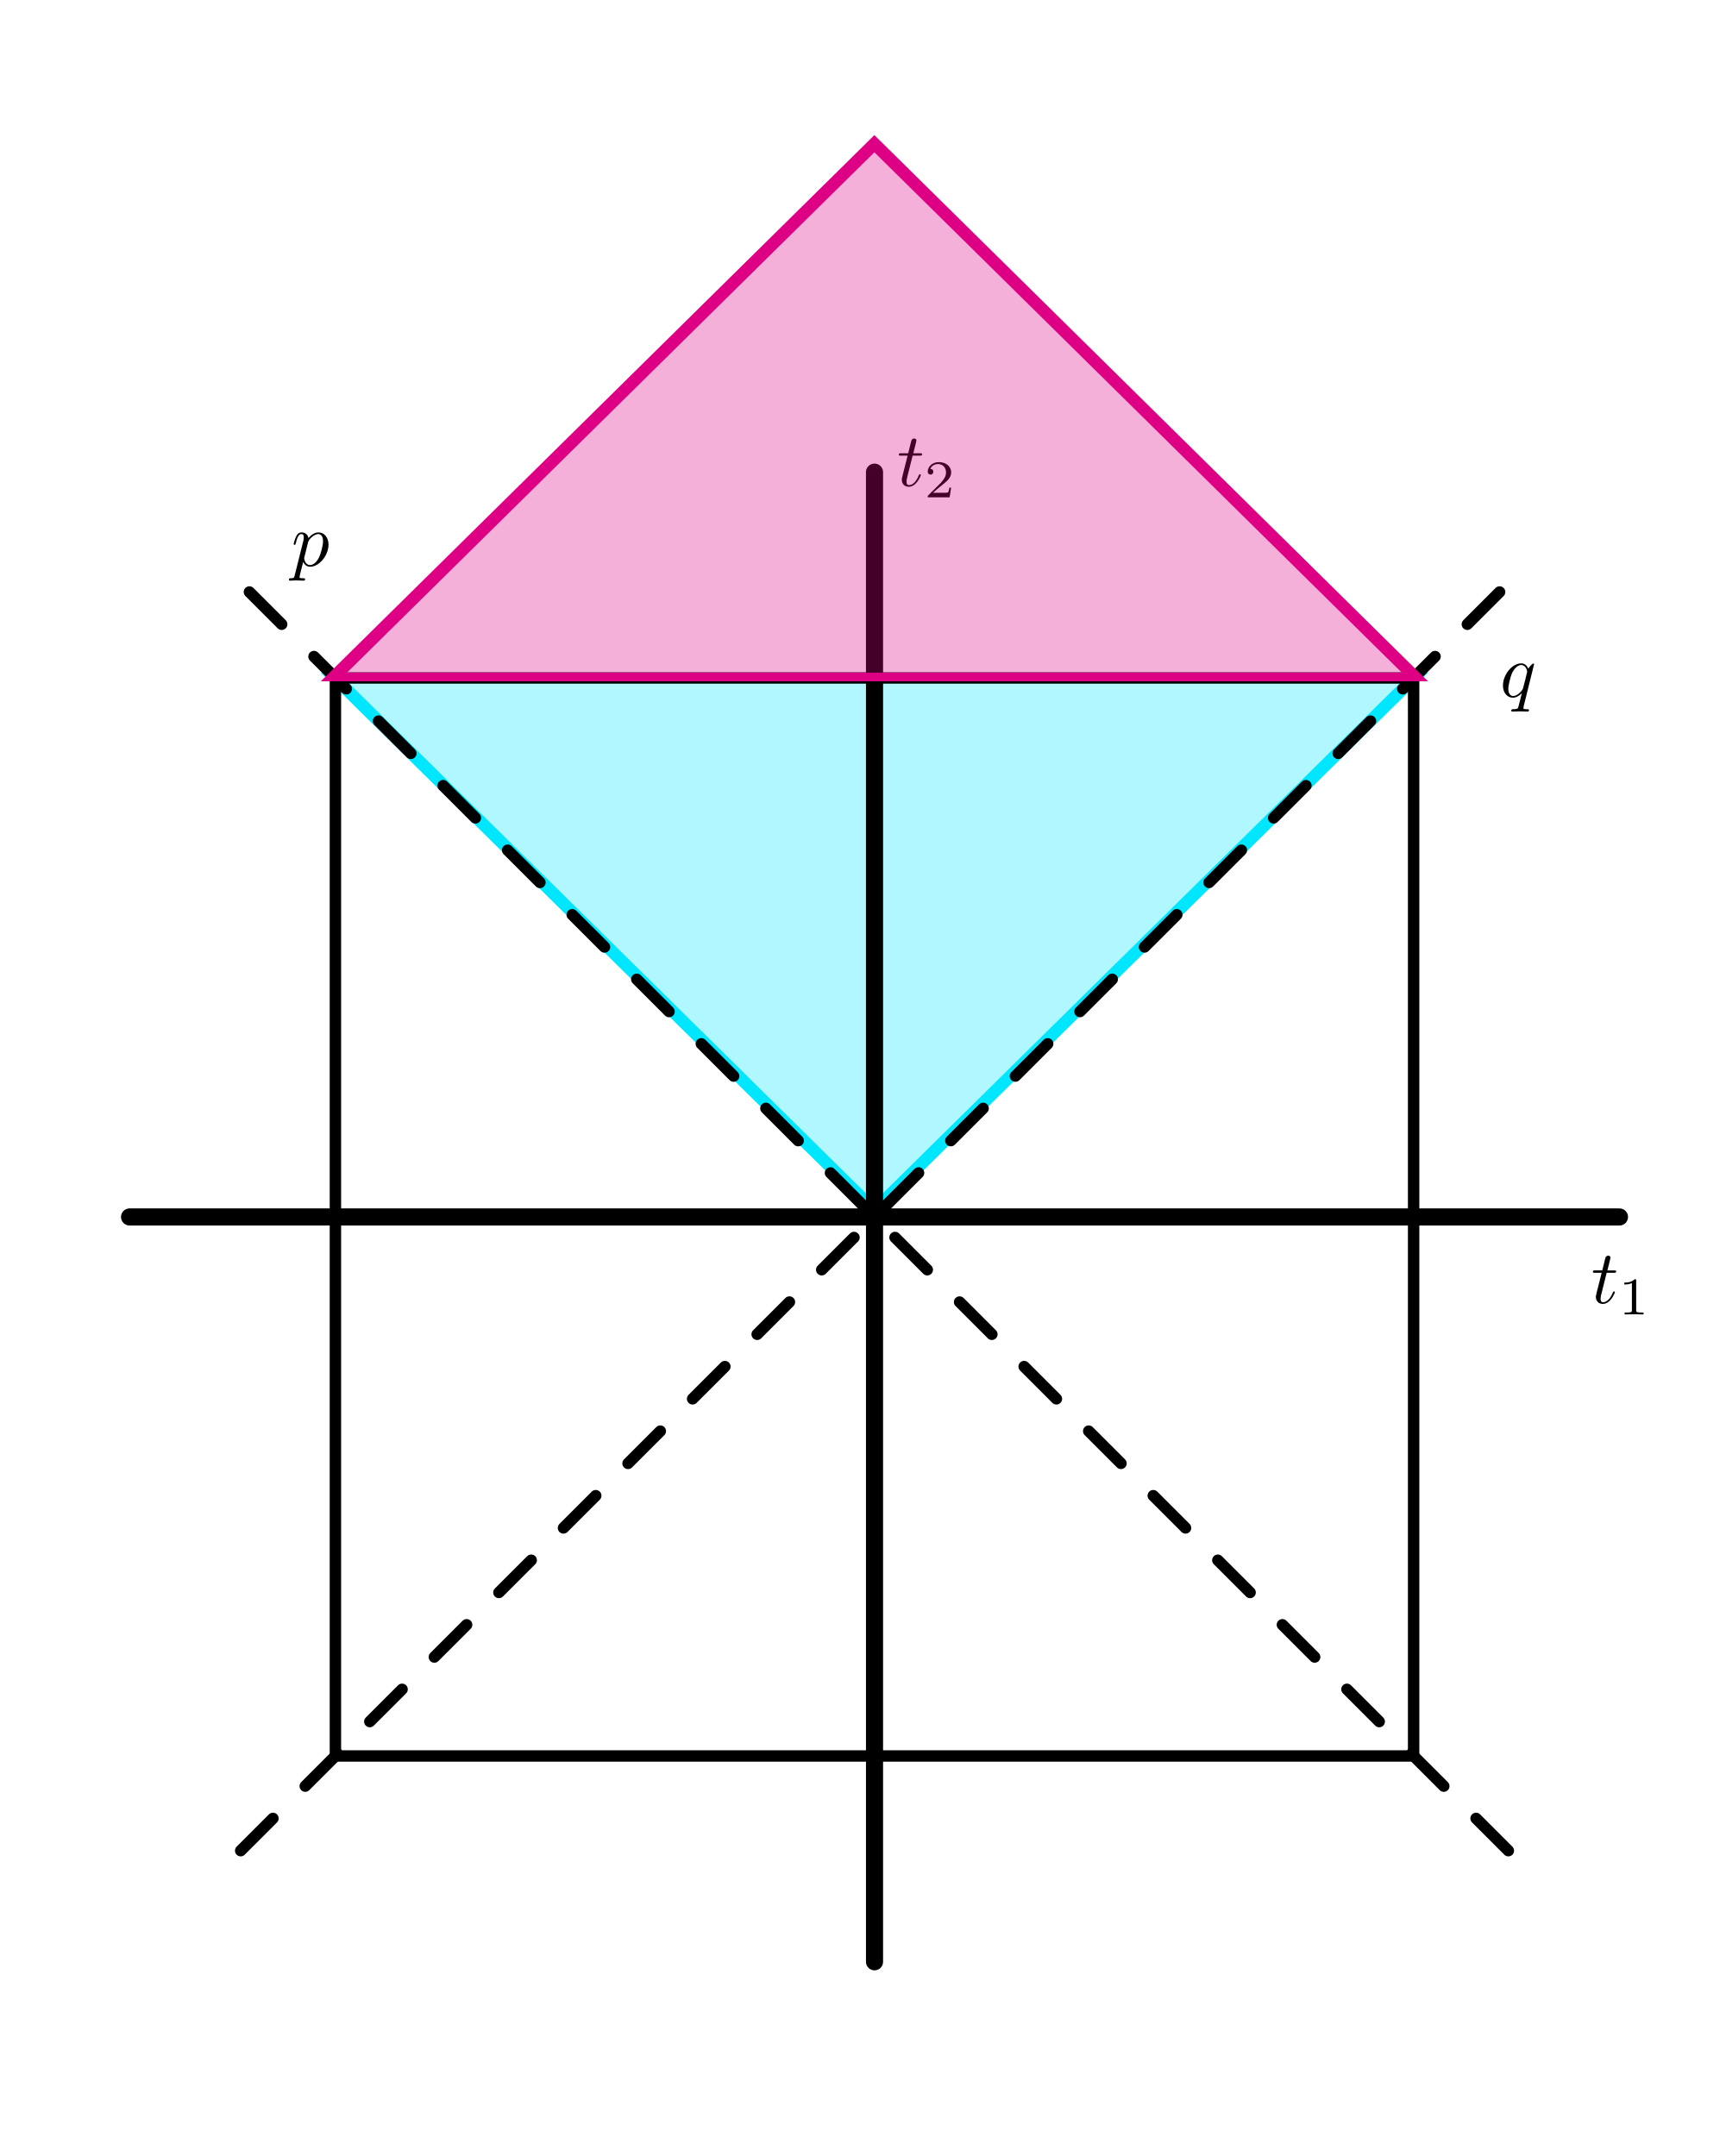
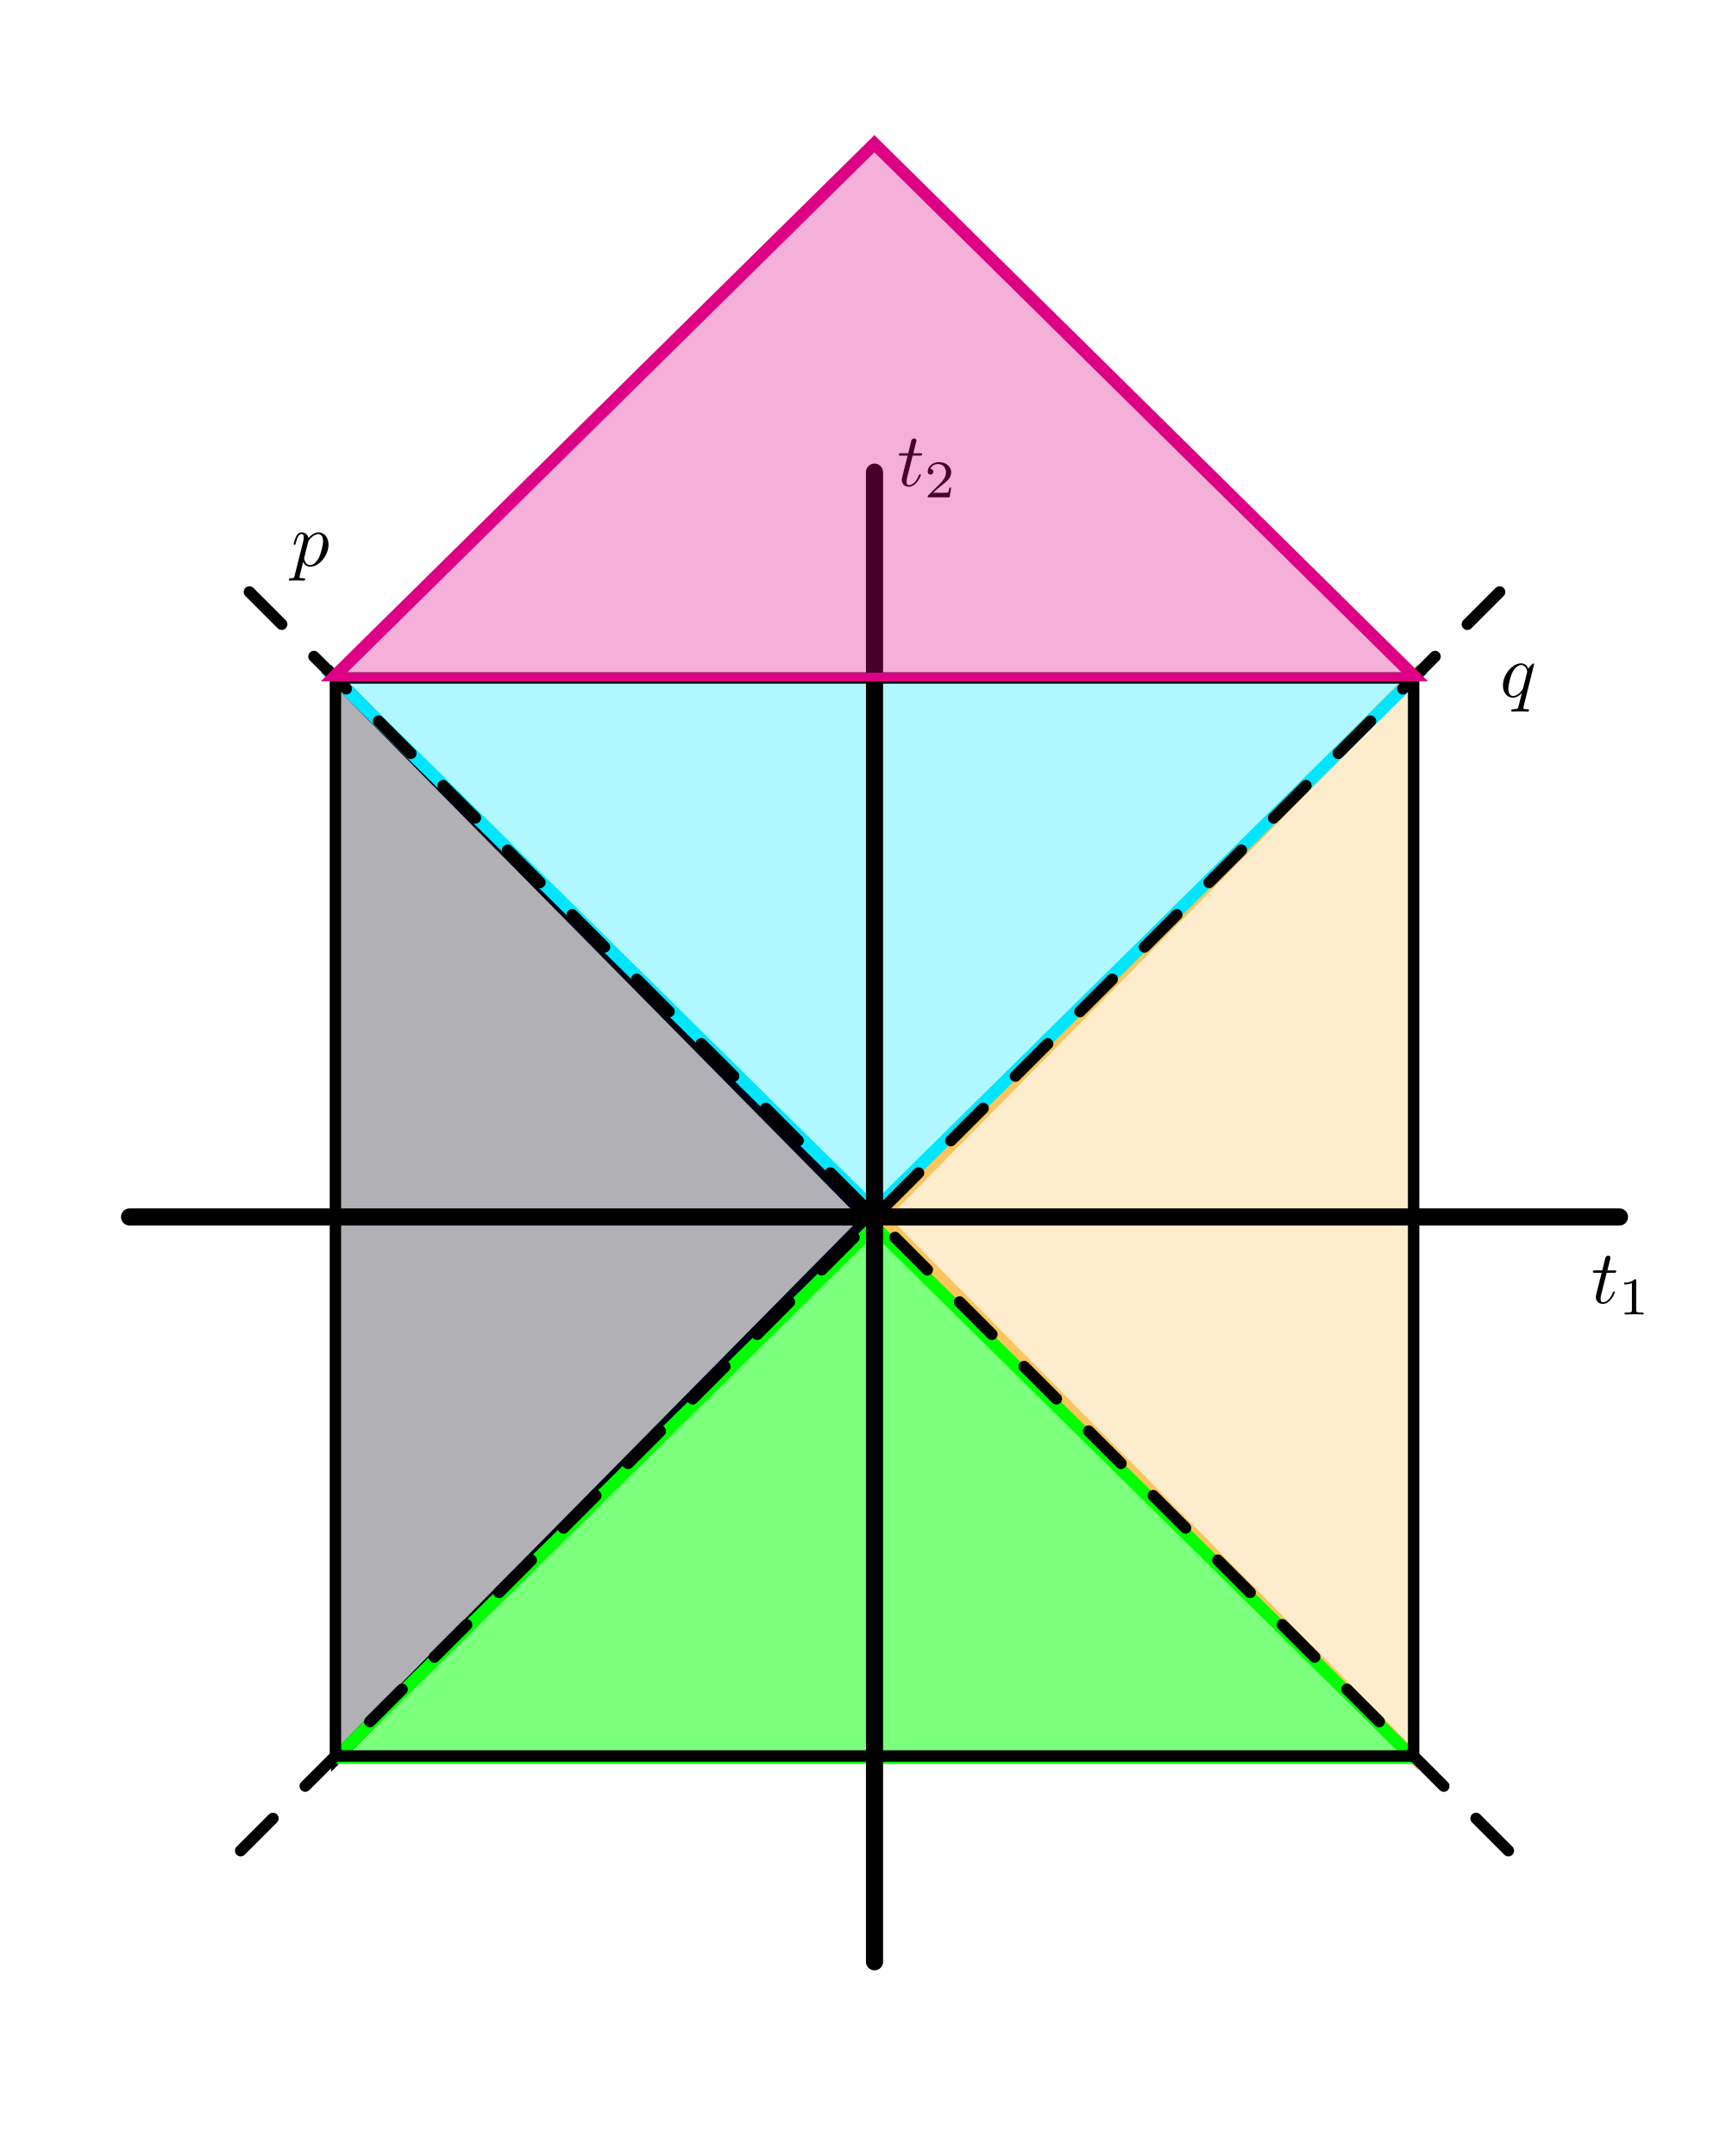
<svg xmlns="http://www.w3.org/2000/svg" xmlns:ns1="http://www.iki.fi/pav/software/textext/" width="80mm" height="100mm" viewBox="0 0 80 100" version="1.1" id="svg8">
  <defs id="defs2">
    <g id="id-fc48e0fd-4cc7-45e6-9e44-a057cf7f2263-5">
      <symbol overflow="visible" id="id-1b4d35ad-46a6-410f-88f7-7aebb74fe593-3">
        <path style="stroke:none" d="" id="id-5bc47018-3f7d-4009-a0c5-940be670db0a-5" />
      </symbol>
      <symbol overflow="visible" id="id-0608f3b1-5236-4527-bddb-17fb628a6175-6">
        <path style="stroke:none" d="m 2.047,-3.984 h 0.938 c 0.203,0 0.312,0 0.312,-0.203 0,-0.109 -0.109,-0.109 -0.281,-0.109 h -0.875 C 2.5,-5.719 2.547,-5.906 2.547,-5.969 c 0,-0.172 -0.125,-0.266 -0.297,-0.266 -0.031,0 -0.312,0 -0.391,0.359 L 1.469,-4.297 h -0.938 c -0.203,0 -0.297,0 -0.297,0.188 0,0.125 0.078,0.125 0.281,0.125 h 0.875 C 0.672,-1.156 0.625,-0.984 0.625,-0.812 0.625,-0.266 1,0.109 1.547,0.109 2.562,0.109 3.125,-1.344 3.125,-1.422 3.125,-1.531 3.047,-1.531 3.016,-1.531 2.922,-1.531 2.906,-1.5 2.859,-1.391 2.438,-0.344 1.906,-0.109 1.562,-0.109 c -0.203,0 -0.312,-0.125 -0.312,-0.453 0,-0.25 0.031,-0.312 0.062,-0.484 z m 0,0" id="id-8fa4b55a-e666-47fb-abf1-9da7696546c1-2" />
      </symbol>
      <symbol overflow="visible" id="id-8243332c-daf8-4c17-9bad-23f73093b6f1-9">
        <path style="stroke:none" d="" id="id-b7ea267e-8611-4651-a84f-412075c88e55-1" />
      </symbol>
      <symbol overflow="visible" id="id-6afb1271-2ae1-41f2-b966-5a22e0f0ab72-2">
        <path style="stroke:none" d="m 2.328,-4.438 c 0,-0.188 0,-0.188 -0.203,-0.188 -0.453,0.438 -1.078,0.438 -1.359,0.438 v 0.25 c 0.156,0 0.625,0 1,-0.188 v 3.547 c 0,0.234 0,0.328 -0.688,0.328 H 0.812 V 0 c 0.125,0 0.984,-0.031 1.234,-0.031 0.219,0 1.094,0.031 1.25,0.031 V -0.25 H 3.031 c -0.703,0 -0.703,-0.094 -0.703,-0.328 z m 0,0" id="id-b4eeb28c-d980-4b54-a7d2-c0adc71b53b7-7" />
      </symbol>
    </g>
    <g id="id-fc48e0fd-4cc7-45e6-9e44-a057cf7f2263-8">
      <symbol overflow="visible" id="id-1b4d35ad-46a6-410f-88f7-7aebb74fe593-7">
        <path style="stroke:none" d="" id="id-5bc47018-3f7d-4009-a0c5-940be670db0a-9" />
      </symbol>
      <symbol overflow="visible" id="id-0608f3b1-5236-4527-bddb-17fb628a6175-2">
        <path style="stroke:none" d="m 2.047,-3.984 h 0.938 c 0.203,0 0.312,0 0.312,-0.203 0,-0.109 -0.109,-0.109 -0.281,-0.109 h -0.875 C 2.5,-5.719 2.547,-5.906 2.547,-5.969 c 0,-0.172 -0.125,-0.266 -0.297,-0.266 -0.031,0 -0.312,0 -0.391,0.359 L 1.469,-4.297 h -0.938 c -0.203,0 -0.297,0 -0.297,0.188 0,0.125 0.078,0.125 0.281,0.125 h 0.875 C 0.672,-1.156 0.625,-0.984 0.625,-0.812 0.625,-0.266 1,0.109 1.547,0.109 2.562,0.109 3.125,-1.344 3.125,-1.422 3.125,-1.531 3.047,-1.531 3.016,-1.531 2.922,-1.531 2.906,-1.5 2.859,-1.391 2.438,-0.344 1.906,-0.109 1.562,-0.109 c -0.203,0 -0.312,-0.125 -0.312,-0.453 0,-0.25 0.031,-0.312 0.062,-0.484 z m 0,0" id="id-8fa4b55a-e666-47fb-abf1-9da7696546c1-0" />
      </symbol>
      <symbol overflow="visible" id="id-8243332c-daf8-4c17-9bad-23f73093b6f1-2">
        <path style="stroke:none" d="" id="id-b7ea267e-8611-4651-a84f-412075c88e55-3" />
      </symbol>
      <symbol overflow="visible" id="id-6afb1271-2ae1-41f2-b966-5a22e0f0ab72-7">
        <path style="stroke:none" d="m 2.328,-4.438 c 0,-0.188 0,-0.188 -0.203,-0.188 -0.453,0.438 -1.078,0.438 -1.359,0.438 v 0.25 c 0.156,0 0.625,0 1,-0.188 v 3.547 c 0,0.234 0,0.328 -0.688,0.328 H 0.812 V 0 c 0.125,0 0.984,-0.031 1.234,-0.031 0.219,0 1.094,0.031 1.25,0.031 V -0.25 H 3.031 c -0.703,0 -0.703,-0.094 -0.703,-0.328 z m 0,0" id="id-b4eeb28c-d980-4b54-a7d2-c0adc71b53b7-5" />
      </symbol>
    </g>
    <g id="id-c425991d-1e24-4901-94b4-946a50113519-1">
      <symbol overflow="visible" id="id-46e1bc14-be24-4adc-9473-c2876857f7d3-9">
        <path style="stroke:none" d="" id="id-160cb615-ed33-4c4a-9d5c-bb4b3d1aee91-4" />
      </symbol>
      <symbol overflow="visible" id="id-07bcc403-167b-45c8-badf-73b662f6dd97-7">
        <path style="stroke:none" d="m 4.5,-4.297 c 0,-0.047 -0.031,-0.094 -0.094,-0.094 -0.109,0 -0.516,0.391 -0.672,0.688 C 3.516,-4.25 3.125,-4.406 2.797,-4.406 c -1.172,0 -2.391,1.469 -2.391,2.922 0,0.969 0.578,1.594 1.312,1.594 0.422,0 0.812,-0.234 1.172,-0.594 -0.094,0.344 -0.422,1.688 -0.453,1.781 -0.078,0.281 -0.156,0.312 -0.719,0.328 -0.125,0 -0.219,0 -0.219,0.203 0,0 0,0.109 0.125,0.109 0.312,0 0.672,-0.031 1,-0.031 0.328,0 0.688,0.031 1.031,0.031 0.047,0 0.172,0 0.172,-0.203 C 3.828,1.625 3.734,1.625 3.562,1.625 3.094,1.625 3.094,1.562 3.094,1.469 3.094,1.391 3.109,1.328 3.125,1.25 Z m -2.75,4.188 c -0.609,0 -0.641,-0.766 -0.641,-0.938 0,-0.484 0.281,-1.562 0.453,-1.984 0.312,-0.734 0.828,-1.156 1.234,-1.156 0.656,0 0.797,0.812 0.797,0.875 0,0.062 -0.547,2.25 -0.578,2.281 C 2.859,-0.75 2.297,-0.109 1.75,-0.109 Z m 0,0" id="id-bf8639ff-636c-49ee-b2d6-09002a3ada02-8" />
      </symbol>
    </g>
  </defs>
  <g id="layer1">
+     <path style="fill:#000013;fill-opacity:0.311;stroke:#000013;stroke-width:0.474;stroke-linecap:round;stroke-miterlimit:4;stroke-dasharray:none;stroke-dashoffset:0;stroke-opacity:1" id="path3425-7" transform="matrix(0,-1.479218,0.8427312,0,7.399183,116.6571)" d="M 40.66,39.027 23.715,9.676 l 33.891,-9e-7 z" />
+     <path style="fill:#fbc55d;fill-opacity:0.311;stroke:#fbc55d;stroke-width:0.474;stroke-linecap:round;stroke-miterlimit:4;stroke-dasharray:none;stroke-dashoffset:0;stroke-opacity:1" id="path3425-6" transform="matrix(0,1.479218,-0.8427312,0,73.71331,-3.700065)" d="M 40.66,39.027 23.715,9.676 l 33.891,-9e-7 z" />
+     <path style="fill:#00ff00;fill-opacity:0.512;stroke:#00ff00;stroke-width:0.474;stroke-linecap:round;stroke-miterlimit:4;stroke-dasharray:none;stroke-dashoffset:0;stroke-opacity:1" id="path3425-3" transform="matrix(1.479218,0,0,-0.8427312,-19.59734,89.76909)" d="M 40.66,39.027 23.715,9.676 l 33.891,-9e-7 z" />
    <path style="fill:#00e6ff;fill-opacity:0.311;stroke:#00e6ff;stroke-width:0.474;stroke-linecap:round;stroke-miterlimit:4;stroke-dasharray:none;stroke-dashoffset:0;stroke-opacity:1" id="path3425" d="M 40.66,39.027 23.715,9.676 l 33.891,-9e-7 z" transform="matrix(1.479218,0,0,0.8427312,-19.59734,23.24538)" />
    <rect style="fill:none;fill-opacity:0.477;stroke:#000000;stroke-width:0.529;stroke-linecap:round;stroke-miterlimit:4;stroke-dasharray:none;stroke-opacity:1" id="rect2993" width="50" height="50" x="15.554" y="31.445" />
    <g id="g2991" transform="matrix(1.447316,0,0,1.447316,-18.24184,-0.4833572)" style="stroke-width:0.691">
      <path style="fill:none;stroke:#000000;stroke-width:0.548;stroke-linecap:round;stroke-linejoin:miter;stroke-miterlimit:4;stroke-dasharray:none;stroke-opacity:1" d="M 16.755,39.334 H 64.493" id="path835" />
      <path style="fill:none;stroke:#000000;stroke-width:0.548;stroke-linecap:round;stroke-linejoin:miter;stroke-miterlimit:4;stroke-dasharray:none;stroke-opacity:1" d="M 40.624,63.203 V 15.465" id="path835-3" />
    </g>
    <g transform="matrix(0.352778,0,0,0.352778,73.86681,58.24063)" ns1:version="1.1.0" ns1:texconverter="pdflatex" ns1:pdfconverter="inkscape" ns1:text="$t_1$" ns1:preamble="/home/danielsank/.config/inkscape/extensions/textext/default_packages.tex" ns1:scale="1.0" ns1:alignment="middle center" ns1:jacobian_sqrt="0.352778" id="g2788">
      <defs id="id-a9351727-5516-47ce-9d4f-a732c1eba722">
        <g id="id-fc48e0fd-4cc7-45e6-9e44-a057cf7f2263">
          <symbol overflow="visible" id="id-1b4d35ad-46a6-410f-88f7-7aebb74fe593">
            <path style="stroke:none" d="" id="id-5bc47018-3f7d-4009-a0c5-940be670db0a" />
          </symbol>
          <symbol overflow="visible" id="id-0608f3b1-5236-4527-bddb-17fb628a6175">
            <path style="stroke:none" d="m 2.047,-3.984 h 0.938 c 0.203,0 0.312,0 0.312,-0.203 0,-0.109 -0.109,-0.109 -0.281,-0.109 h -0.875 C 2.5,-5.719 2.547,-5.906 2.547,-5.969 c 0,-0.172 -0.125,-0.266 -0.297,-0.266 -0.031,0 -0.312,0 -0.391,0.359 L 1.469,-4.297 h -0.938 c -0.203,0 -0.297,0 -0.297,0.188 0,0.125 0.078,0.125 0.281,0.125 h 0.875 C 0.672,-1.156 0.625,-0.984 0.625,-0.812 0.625,-0.266 1,0.109 1.547,0.109 2.562,0.109 3.125,-1.344 3.125,-1.422 3.125,-1.531 3.047,-1.531 3.016,-1.531 2.922,-1.531 2.906,-1.5 2.859,-1.391 2.438,-0.344 1.906,-0.109 1.562,-0.109 c -0.203,0 -0.312,-0.125 -0.312,-0.453 0,-0.25 0.031,-0.312 0.062,-0.484 z m 0,0" id="id-8fa4b55a-e666-47fb-abf1-9da7696546c1" />
          </symbol>
          <symbol overflow="visible" id="id-8243332c-daf8-4c17-9bad-23f73093b6f1">
            <path style="stroke:none" d="" id="id-b7ea267e-8611-4651-a84f-412075c88e55" />
          </symbol>
          <symbol overflow="visible" id="id-6afb1271-2ae1-41f2-b966-5a22e0f0ab72">
            <path style="stroke:none" d="m 2.328,-4.438 c 0,-0.188 0,-0.188 -0.203,-0.188 -0.453,0.438 -1.078,0.438 -1.359,0.438 v 0.25 c 0.156,0 0.625,0 1,-0.188 v 3.547 c 0,0.234 0,0.328 -0.688,0.328 H 0.812 V 0 c 0.125,0 0.984,-0.031 1.234,-0.031 0.219,0 1.094,0.031 1.25,0.031 V -0.25 H 3.031 c -0.703,0 -0.703,-0.094 -0.703,-0.328 z m 0,0" id="id-b4eeb28c-d980-4b54-a7d2-c0adc71b53b7" />
          </symbol>
        </g>
      </defs>
      <g id="id-4f179c8e-ee78-40c2-98d3-c398afa012aa" transform="translate(-148.946,-128.531)">
        <g style="fill:#000000;fill-opacity:1" id="id-639c344f-1c87-4866-aa4a-b4fd00c3964f">
          <g transform="translate(148.712,134.765)" id="g2780">
            <path style="stroke:none" d="m 2.047,-3.984 h 0.938 c 0.203,0 0.312,0 0.312,-0.203 0,-0.109 -0.109,-0.109 -0.281,-0.109 h -0.875 C 2.5,-5.719 2.547,-5.906 2.547,-5.969 c 0,-0.172 -0.125,-0.266 -0.297,-0.266 -0.031,0 -0.312,0 -0.391,0.359 L 1.469,-4.297 h -0.938 c -0.203,0 -0.297,0 -0.297,0.188 0,0.125 0.078,0.125 0.281,0.125 h 0.875 C 0.672,-1.156 0.625,-0.984 0.625,-0.812 0.625,-0.266 1,0.109 1.547,0.109 2.562,0.109 3.125,-1.344 3.125,-1.422 3.125,-1.531 3.047,-1.531 3.016,-1.531 2.922,-1.531 2.906,-1.5 2.859,-1.391 2.438,-0.344 1.906,-0.109 1.562,-0.109 c -0.203,0 -0.312,-0.125 -0.312,-0.453 0,-0.25 0.031,-0.312 0.062,-0.484 z m 0,0" id="id-bd45c2de-8d65-41d7-9fd8-2a55bea0feda" />
          </g>
        </g>
        <g style="fill:#000000;fill-opacity:1" id="id-3af1cf26-a9c9-4953-81dc-8968ca70f207">
          <g transform="translate(152.31,136.259)" id="g2784">
            <path style="stroke:none" d="m 2.328,-4.438 c 0,-0.188 0,-0.188 -0.203,-0.188 -0.453,0.438 -1.078,0.438 -1.359,0.438 v 0.25 c 0.156,0 0.625,0 1,-0.188 v 3.547 c 0,0.234 0,0.328 -0.688,0.328 H 0.812 V 0 c 0.125,0 0.984,-0.031 1.234,-0.031 0.219,0 1.094,0.031 1.25,0.031 V -0.25 H 3.031 c -0.703,0 -0.703,-0.094 -0.703,-0.328 z m 0,0" id="id-009f4aa0-6c75-481d-9282-91caacafc14d" />
          </g>
        </g>
      </g>
    </g>
    <g transform="matrix(0.352778,0,0,0.352778,41.68115,20.3397)" ns1:version="1.1.0" ns1:texconverter="pdflatex" ns1:pdfconverter="inkscape" ns1:text="$t_2$" ns1:preamble="/home/danielsank/.config/inkscape/extensions/textext/default_packages.tex" ns1:scale="1.0" ns1:alignment="middle center" ns1:jacobian_sqrt="0.352778" id="g2967">
      <defs id="id-8f8e776b-7ac0-47a8-bbe2-479ce86ebf5d">
        <g id="id-31165a0a-bb33-45c5-a0af-12b4c7f22940">
          <symbol overflow="visible" id="id-0d9a8cb2-6c3a-41b5-8a94-88005bd0ffa6">
            <path style="stroke:none" d="" id="id-b9bc79ee-0672-4e89-8687-035a0f602aff" />
          </symbol>
          <symbol overflow="visible" id="id-984dca93-3c04-4be5-ba87-8ae2b679a438">
            <path style="stroke:none" d="m 2.047,-3.984 h 0.938 c 0.203,0 0.312,0 0.312,-0.203 0,-0.109 -0.109,-0.109 -0.281,-0.109 h -0.875 C 2.5,-5.719 2.547,-5.906 2.547,-5.969 c 0,-0.172 -0.125,-0.266 -0.297,-0.266 -0.031,0 -0.312,0 -0.391,0.359 L 1.469,-4.297 h -0.938 c -0.203,0 -0.297,0 -0.297,0.188 0,0.125 0.078,0.125 0.281,0.125 h 0.875 C 0.672,-1.156 0.625,-0.984 0.625,-0.812 0.625,-0.266 1,0.109 1.547,0.109 2.562,0.109 3.125,-1.344 3.125,-1.422 3.125,-1.531 3.047,-1.531 3.016,-1.531 2.922,-1.531 2.906,-1.5 2.859,-1.391 2.438,-0.344 1.906,-0.109 1.562,-0.109 c -0.203,0 -0.312,-0.125 -0.312,-0.453 0,-0.25 0.031,-0.312 0.062,-0.484 z m 0,0" id="id-fcb1a905-b667-446b-90f9-310c7e637e16" />
          </symbol>
          <symbol overflow="visible" id="id-e0b75586-2cd1-4096-afe1-52cb61a1e05f">
            <path style="stroke:none" d="" id="id-c8c70472-ebc1-4bca-b14d-3afc73506fa8" />
          </symbol>
          <symbol overflow="visible" id="id-4287f035-23f7-4944-acfa-90bbd335445c">
            <path style="stroke:none" d="M 3.516,-1.266 H 3.281 c -0.016,0.156 -0.094,0.562 -0.188,0.625 C 3.047,-0.594 2.516,-0.594 2.406,-0.594 H 1.125 c 0.734,-0.641 0.984,-0.844 1.391,-1.172 0.516,-0.406 1,-0.844 1,-1.5 0,-0.844 -0.734,-1.359 -1.625,-1.359 -0.859,0 -1.453,0.609 -1.453,1.25 0,0.344 0.297,0.391 0.375,0.391 0.156,0 0.359,-0.125 0.359,-0.375 0,-0.125 -0.047,-0.375 -0.406,-0.375 C 0.984,-4.219 1.453,-4.375 1.781,-4.375 c 0.703,0 1.062,0.547 1.062,1.109 0,0.609 -0.438,1.078 -0.656,1.328 L 0.516,-0.266 C 0.438,-0.203 0.438,-0.188 0.438,0 h 2.875 z m 0,0" id="id-0e307eb4-088d-4847-bef8-d1c9a6f061dc" />
          </symbol>
        </g>
      </defs>
      <g id="id-d5ca04ba-40e7-4526-9faf-406cef5dd0d6" transform="translate(-148.946,-128.531)">
        <g style="fill:#000000;fill-opacity:1" id="id-78446f98-f6f5-4d7c-ac88-c3bbd4983c69">
          <g transform="translate(148.712,134.765)" id="g2959">
            <path style="stroke:none" d="m 2.047,-3.984 h 0.938 c 0.203,0 0.312,0 0.312,-0.203 0,-0.109 -0.109,-0.109 -0.281,-0.109 h -0.875 C 2.5,-5.719 2.547,-5.906 2.547,-5.969 c 0,-0.172 -0.125,-0.266 -0.297,-0.266 -0.031,0 -0.312,0 -0.391,0.359 L 1.469,-4.297 h -0.938 c -0.203,0 -0.297,0 -0.297,0.188 0,0.125 0.078,0.125 0.281,0.125 h 0.875 C 0.672,-1.156 0.625,-0.984 0.625,-0.812 0.625,-0.266 1,0.109 1.547,0.109 2.562,0.109 3.125,-1.344 3.125,-1.422 3.125,-1.531 3.047,-1.531 3.016,-1.531 2.922,-1.531 2.906,-1.5 2.859,-1.391 2.438,-0.344 1.906,-0.109 1.562,-0.109 c -0.203,0 -0.312,-0.125 -0.312,-0.453 0,-0.25 0.031,-0.312 0.062,-0.484 z m 0,0" id="id-9536f72d-ce49-4364-a9a0-13c308bcac76" />
          </g>
        </g>
        <g style="fill:#000000;fill-opacity:1" id="id-1297fc0d-6639-402d-b190-38cb5e6a21f8">
          <g transform="translate(152.31,136.259)" id="g2963">
            <path style="stroke:none" d="M 3.516,-1.266 H 3.281 c -0.016,0.156 -0.094,0.562 -0.188,0.625 C 3.047,-0.594 2.516,-0.594 2.406,-0.594 H 1.125 c 0.734,-0.641 0.984,-0.844 1.391,-1.172 0.516,-0.406 1,-0.844 1,-1.5 0,-0.844 -0.734,-1.359 -1.625,-1.359 -0.859,0 -1.453,0.609 -1.453,1.25 0,0.344 0.297,0.391 0.375,0.391 0.156,0 0.359,-0.125 0.359,-0.375 0,-0.125 -0.047,-0.375 -0.406,-0.375 C 0.984,-4.219 1.453,-4.375 1.781,-4.375 c 0.703,0 1.062,0.547 1.062,1.109 0,0.609 -0.438,1.078 -0.656,1.328 L 0.516,-0.266 C 0.438,-0.203 0.438,-0.188 0.438,0 h 2.875 z m 0,0" id="id-efa72f79-e941-4c0d-9bd2-ac7519f81fcc" />
          </g>
        </g>
      </g>
    </g>
    <g id="g3137" transform="translate(-0.07012077,17.11141)">
      <path style="fill:none;stroke:#000000;stroke-width:0.529;stroke-linecap:round;stroke-linejoin:miter;stroke-miterlimit:4;stroke-dasharray:2.117, 2.117;stroke-dashoffset:0;stroke-opacity:1" d="M 11.231,68.727 70.017,9.941" id="path835-1" />
      <path style="fill:none;stroke:#000000;stroke-width:0.529;stroke-linecap:round;stroke-linejoin:miter;stroke-miterlimit:4;stroke-dasharray:2.117, 2.117;stroke-dashoffset:0;stroke-opacity:1" d="M 70.017,68.727 11.231,9.941" id="path835-3-2" />
    </g>
    <g transform="matrix(0.352778,0,0,0.352778,69.69698,30.7676)" ns1:version="1.1.0" ns1:texconverter="pdflatex" ns1:pdfconverter="inkscape" ns1:text="$q$" ns1:preamble="/home/danielsank/.config/inkscape/extensions/textext/default_packages.tex" ns1:scale="1.0" ns1:alignment="middle center" ns1:jacobian_sqrt="0.352778" id="g3214">
      <defs id="id-c3ed4c15-9a1e-4e12-a878-915dcd57002b">
        <g id="id-c425991d-1e24-4901-94b4-946a50113519">
          <symbol overflow="visible" id="id-46e1bc14-be24-4adc-9473-c2876857f7d3">
            <path style="stroke:none" d="" id="id-160cb615-ed33-4c4a-9d5c-bb4b3d1aee91" />
          </symbol>
          <symbol overflow="visible" id="id-07bcc403-167b-45c8-badf-73b662f6dd97">
            <path style="stroke:none" d="m 4.5,-4.297 c 0,-0.047 -0.031,-0.094 -0.094,-0.094 -0.109,0 -0.516,0.391 -0.672,0.688 C 3.516,-4.25 3.125,-4.406 2.797,-4.406 c -1.172,0 -2.391,1.469 -2.391,2.922 0,0.969 0.578,1.594 1.312,1.594 0.422,0 0.812,-0.234 1.172,-0.594 -0.094,0.344 -0.422,1.688 -0.453,1.781 -0.078,0.281 -0.156,0.312 -0.719,0.328 -0.125,0 -0.219,0 -0.219,0.203 0,0 0,0.109 0.125,0.109 0.312,0 0.672,-0.031 1,-0.031 0.328,0 0.688,0.031 1.031,0.031 0.047,0 0.172,0 0.172,-0.203 C 3.828,1.625 3.734,1.625 3.562,1.625 3.094,1.625 3.094,1.562 3.094,1.469 3.094,1.391 3.109,1.328 3.125,1.25 Z m -2.75,4.188 c -0.609,0 -0.641,-0.766 -0.641,-0.938 0,-0.484 0.281,-1.562 0.453,-1.984 0.312,-0.734 0.828,-1.156 1.234,-1.156 0.656,0 0.797,0.812 0.797,0.875 0,0.062 -0.547,2.25 -0.578,2.281 C 2.859,-0.75 2.297,-0.109 1.75,-0.109 Z m 0,0" id="id-bf8639ff-636c-49ee-b2d6-09002a3ada02" />
          </symbol>
        </g>
      </defs>
      <g id="id-a914683d-fb93-4ea2-a87d-1c556ef82286" transform="translate(-149.118,-130.359)">
        <g style="fill:#000000;fill-opacity:1" id="id-7e92737a-b72d-4d62-bc12-a7ec20ade313">
          <g transform="translate(148.712,134.765)" id="g3210">
            <path style="stroke:none" d="m 4.5,-4.297 c 0,-0.047 -0.031,-0.094 -0.094,-0.094 -0.109,0 -0.516,0.391 -0.672,0.688 C 3.516,-4.25 3.125,-4.406 2.797,-4.406 c -1.172,0 -2.391,1.469 -2.391,2.922 0,0.969 0.578,1.594 1.312,1.594 0.422,0 0.812,-0.234 1.172,-0.594 -0.094,0.344 -0.422,1.688 -0.453,1.781 -0.078,0.281 -0.156,0.312 -0.719,0.328 -0.125,0 -0.219,0 -0.219,0.203 0,0 0,0.109 0.125,0.109 0.312,0 0.672,-0.031 1,-0.031 0.328,0 0.688,0.031 1.031,0.031 0.047,0 0.172,0 0.172,-0.203 C 3.828,1.625 3.734,1.625 3.562,1.625 3.094,1.625 3.094,1.562 3.094,1.469 3.094,1.391 3.109,1.328 3.125,1.25 Z m -2.75,4.188 c -0.609,0 -0.641,-0.766 -0.641,-0.938 0,-0.484 0.281,-1.562 0.453,-1.984 0.312,-0.734 0.828,-1.156 1.234,-1.156 0.656,0 0.797,0.812 0.797,0.875 0,0.062 -0.547,2.25 -0.578,2.281 C 2.859,-0.75 2.297,-0.109 1.75,-0.109 Z m 0,0" id="id-1c3f108a-0ebd-42f6-b20a-96cbc5e68b29" />
          </g>
        </g>
      </g>
    </g>
    <g transform="matrix(0.352778,0,0,0.352778,13.39908,24.69338)" ns1:version="1.1.0" ns1:texconverter="pdflatex" ns1:pdfconverter="inkscape" ns1:text="$p$" ns1:preamble="/home/danielsank/.config/inkscape/extensions/textext/default_packages.tex" ns1:scale="1.0" ns1:alignment="middle center" ns1:jacobian_sqrt="0.352778" id="g3390">
      <defs id="id-bbf72806-06b3-4df9-8fbf-3070eb585992">
        <g id="id-7d038495-409d-4b31-aaad-7693db654868">
          <symbol overflow="visible" id="id-8cc4193a-d4e4-4c3a-ae3d-8c60344a6fbc">
            <path style="stroke:none" d="" id="id-c98ea5a8-13ff-4aba-8e1e-8bc30e0b70f2" />
          </symbol>
          <symbol overflow="visible" id="id-c8c56399-e2f1-4b20-973c-ba778816c1d4">
            <path style="stroke:none" d="M 0.453,1.219 C 0.375,1.562 0.344,1.625 -0.094,1.625 c -0.109,0 -0.219,0 -0.219,0.188 0,0.078 0.047,0.125 0.125,0.125 0.266,0 0.562,-0.031 0.828,-0.031 0.344,0 0.672,0.031 1,0.031 0.047,0 0.172,0 0.172,-0.203 C 1.812,1.625 1.719,1.625 1.578,1.625 c -0.5,0 -0.5,-0.062 -0.5,-0.156 0,-0.125 0.422,-1.75 0.484,-2 0.125,0.297 0.406,0.641 0.922,0.641 1.156,0 2.406,-1.453 2.406,-2.922 0,-0.938 -0.578,-1.594 -1.328,-1.594 -0.5,0 -0.984,0.359 -1.312,0.75 -0.094,-0.547 -0.531,-0.75 -0.891,-0.75 -0.469,0 -0.656,0.391 -0.734,0.562 C 0.438,-3.5 0.312,-2.906 0.312,-2.875 c 0,0.109 0.094,0.109 0.109,0.109 0.109,0 0.109,-0.016 0.172,-0.234 0.172,-0.703 0.375,-1.188 0.734,-1.188 0.172,0 0.312,0.078 0.312,0.453 0,0.234 -0.031,0.344 -0.078,0.516 z m 1.75,-4.328 C 2.266,-3.375 2.547,-3.656 2.719,-3.812 c 0.359,-0.297 0.641,-0.375 0.812,-0.375 0.391,0 0.641,0.344 0.641,0.938 0,0.594 -0.328,1.734 -0.516,2.109 -0.344,0.703 -0.812,1.031 -1.188,1.031 C 1.812,-0.109 1.688,-0.938 1.688,-1 c 0,-0.016 0,-0.031 0.031,-0.156 z m 0,0" id="id-fffa881c-8a73-4fef-bd6a-3cf89a61fdf5" />
          </symbol>
        </g>
      </defs>
      <g id="id-d464ee2f-b4ca-4e0c-ae58-4aecdeac25eb" transform="translate(-148.4,-130.359)">
        <g style="fill:#000000;fill-opacity:1" id="id-818243cb-1873-458e-af81-fda5c17bd745">
          <g transform="translate(148.712,134.765)" id="g3386">
            <path style="stroke:none" d="M 0.453,1.219 C 0.375,1.562 0.344,1.625 -0.094,1.625 c -0.109,0 -0.219,0 -0.219,0.188 0,0.078 0.047,0.125 0.125,0.125 0.266,0 0.562,-0.031 0.828,-0.031 0.344,0 0.672,0.031 1,0.031 0.047,0 0.172,0 0.172,-0.203 C 1.812,1.625 1.719,1.625 1.578,1.625 c -0.5,0 -0.5,-0.062 -0.5,-0.156 0,-0.125 0.422,-1.75 0.484,-2 0.125,0.297 0.406,0.641 0.922,0.641 1.156,0 2.406,-1.453 2.406,-2.922 0,-0.938 -0.578,-1.594 -1.328,-1.594 -0.5,0 -0.984,0.359 -1.312,0.75 -0.094,-0.547 -0.531,-0.75 -0.891,-0.75 -0.469,0 -0.656,0.391 -0.734,0.562 C 0.438,-3.5 0.312,-2.906 0.312,-2.875 c 0,0.109 0.094,0.109 0.109,0.109 0.109,0 0.109,-0.016 0.172,-0.234 0.172,-0.703 0.375,-1.188 0.734,-1.188 0.172,0 0.312,0.078 0.312,0.453 0,0.234 -0.031,0.344 -0.078,0.516 z m 1.75,-4.328 C 2.266,-3.375 2.547,-3.656 2.719,-3.812 c 0.359,-0.297 0.641,-0.375 0.812,-0.375 0.391,0 0.641,0.344 0.641,0.938 0,0.594 -0.328,1.734 -0.516,2.109 -0.344,0.703 -0.812,1.031 -1.188,1.031 C 1.812,-0.109 1.688,-0.938 1.688,-1 c 0,-0.016 0,-0.031 0.031,-0.156 z m 0,0" id="id-e4bd0211-e881-48ac-8de8-bd30b3dd6b5e" />
          </g>
        </g>
      </g>
    </g>
    <path style="fill:#de0084;fill-opacity:0.311;stroke:#de0084;stroke-width:0.474;stroke-linecap:round;stroke-miterlimit:4;stroke-dasharray:none;stroke-dashoffset:0;stroke-opacity:1" id="path3425-1" transform="matrix(1.479218,0,0,-0.8427312,-19.59734,39.55457)" d="M 40.66,39.027 23.715,9.676 l 33.891,-9e-7 z" />
  </g>
</svg>
